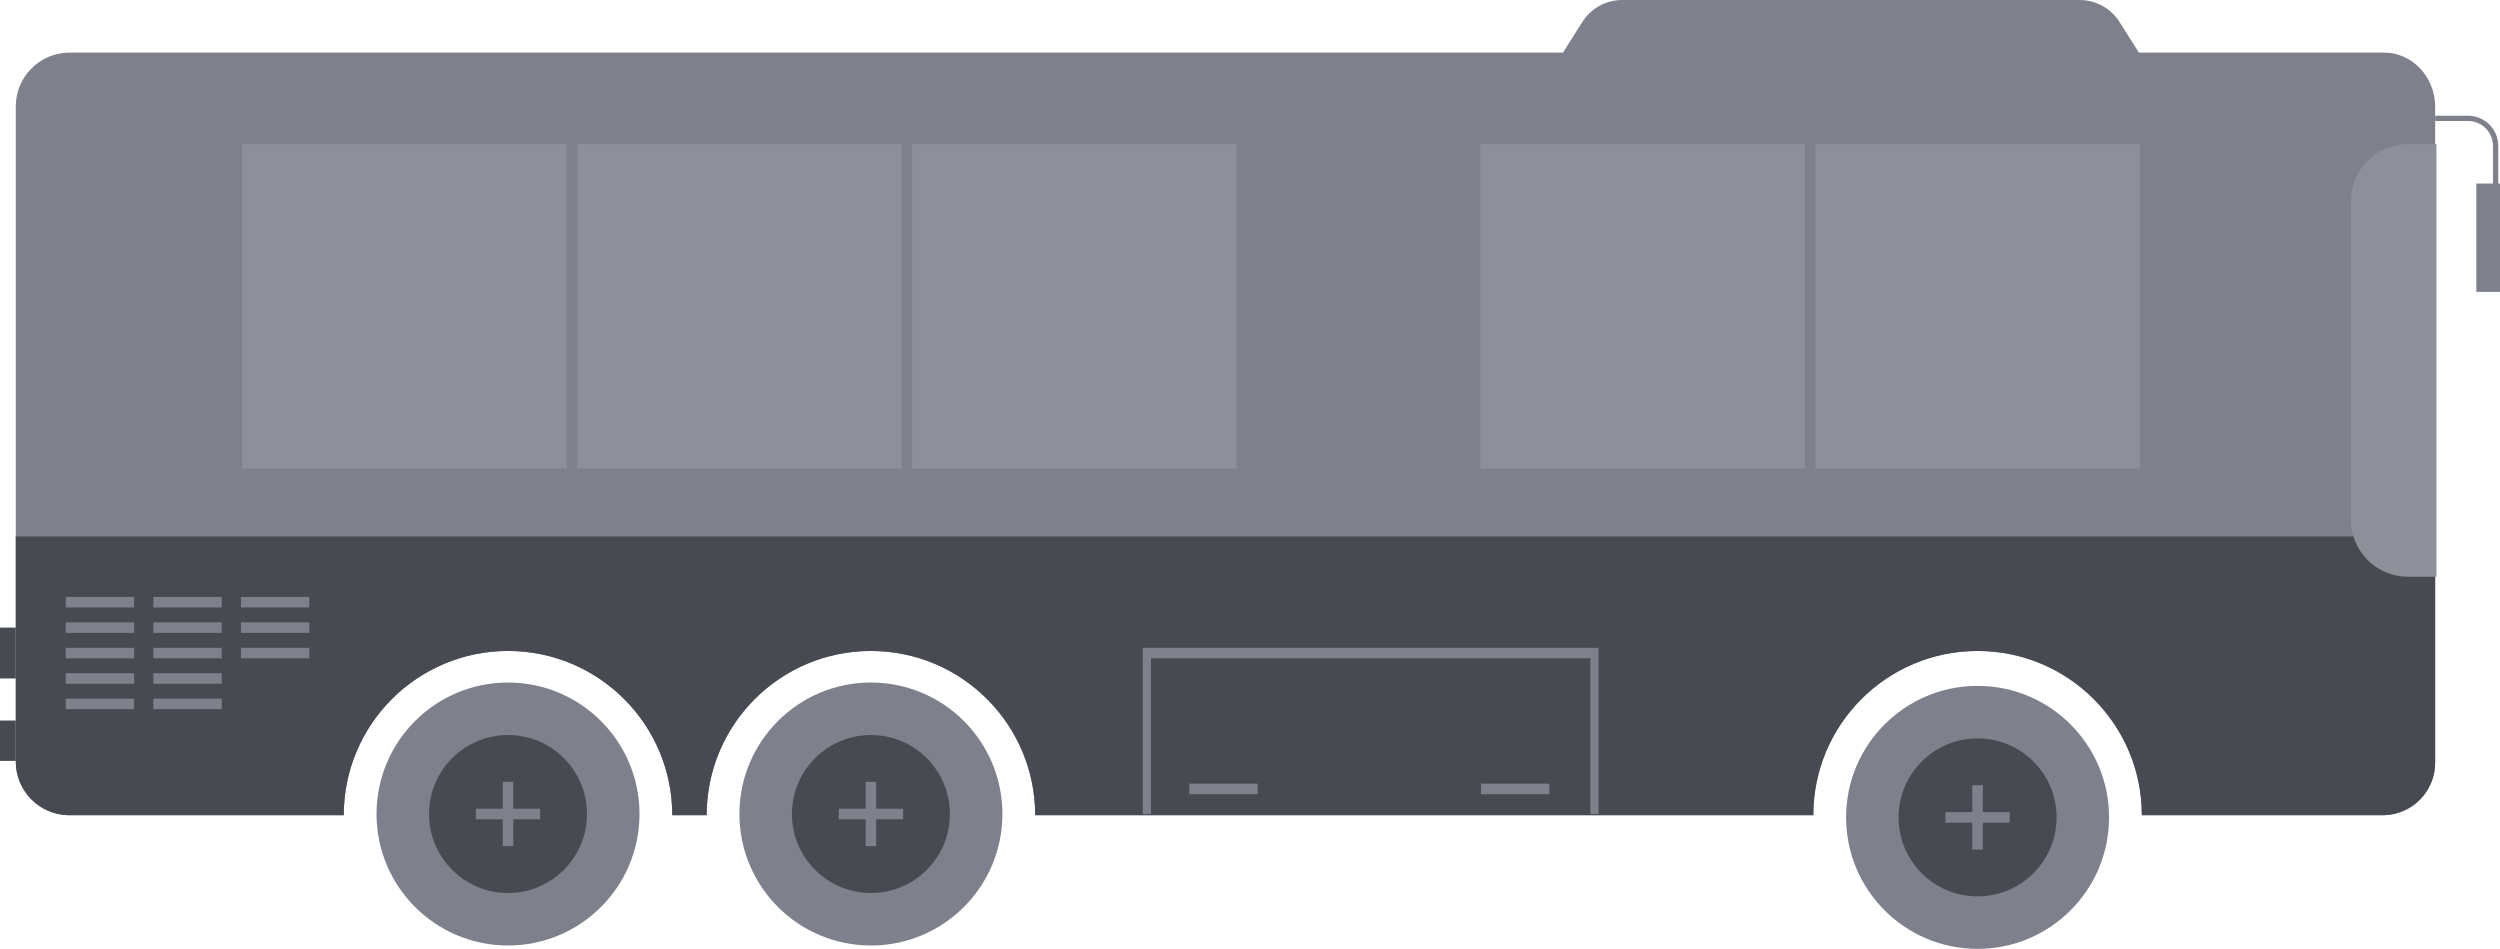
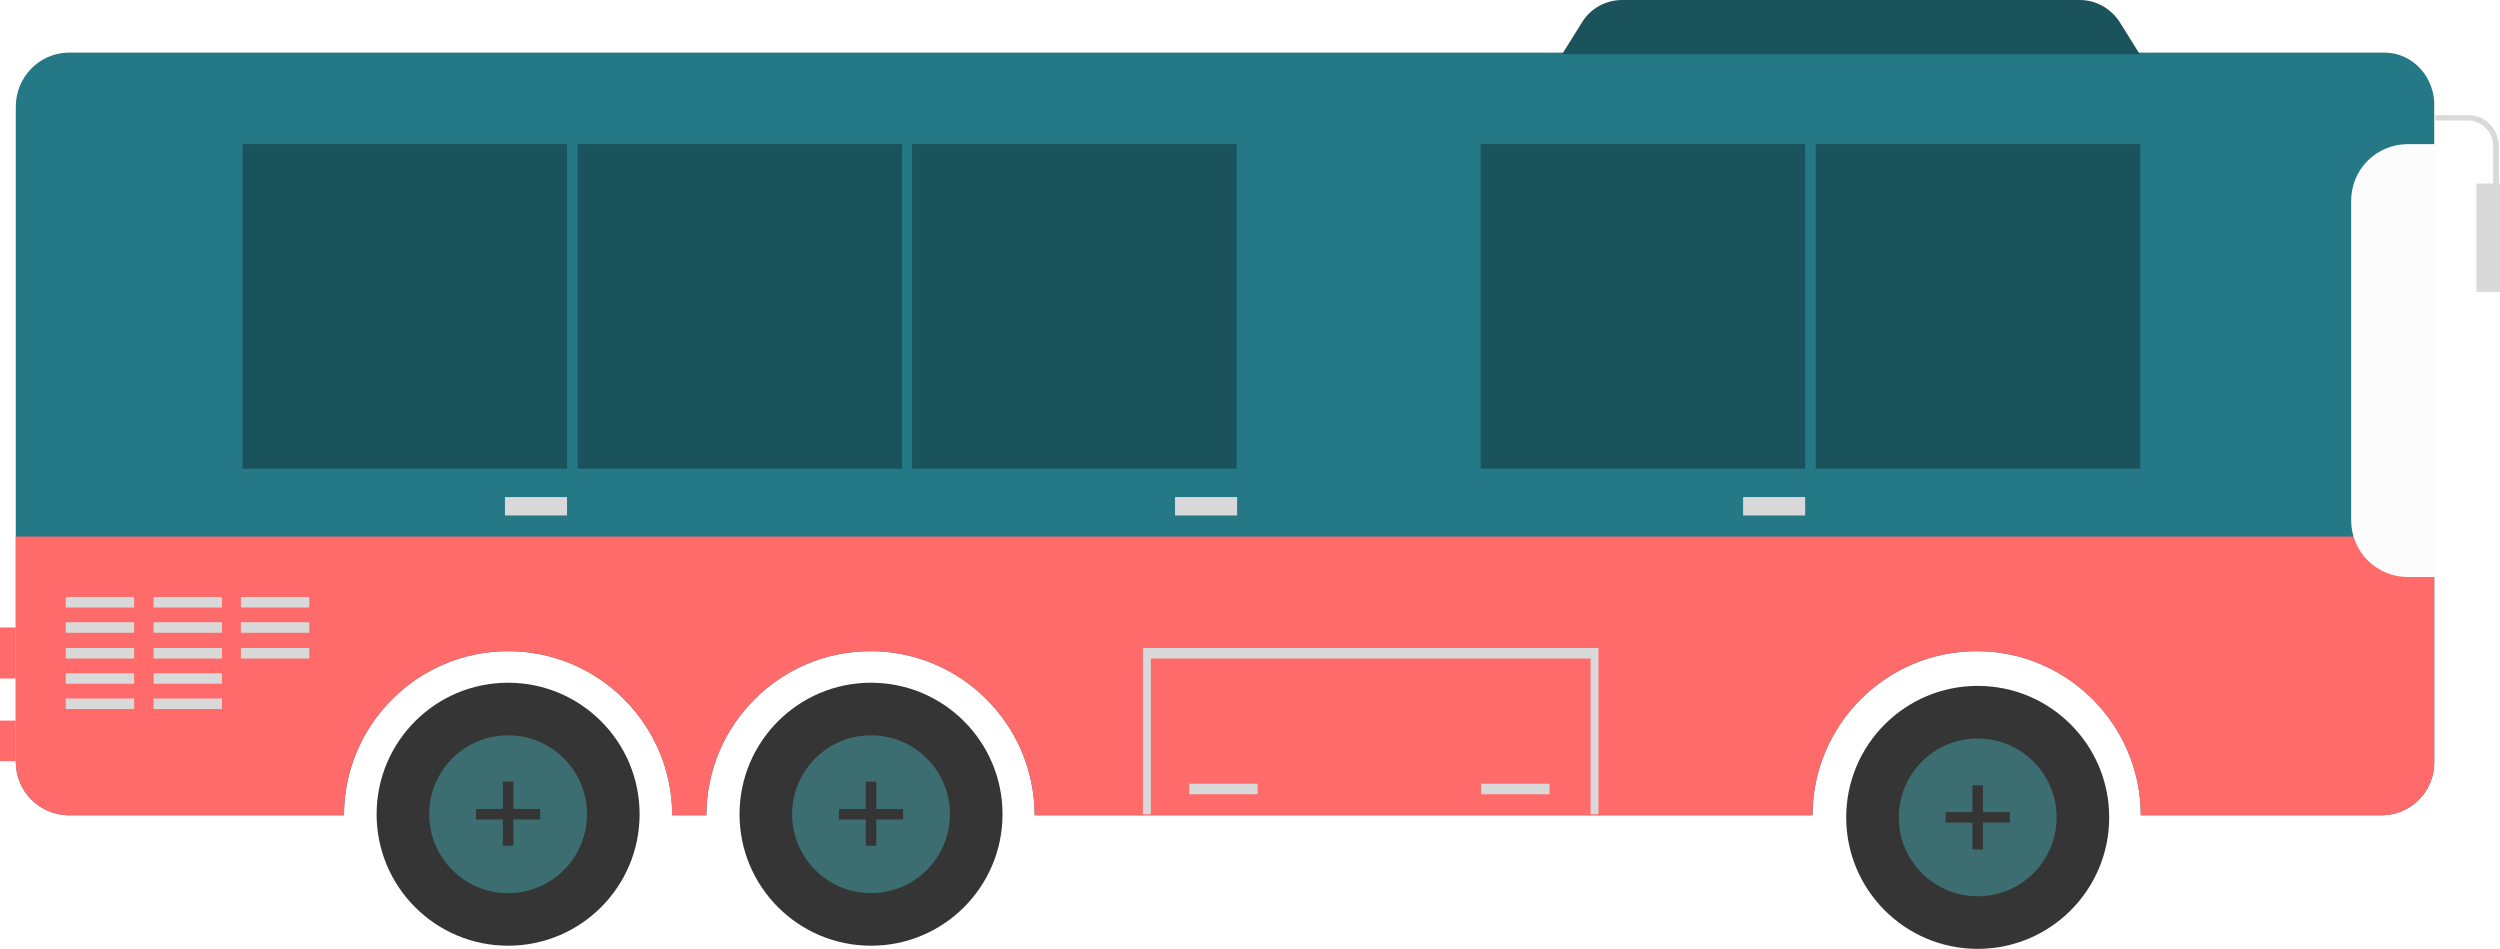
- <svg xmlns="http://www.w3.org/2000/svg" xmlns:xlink="http://www.w3.org/1999/xlink" id="Layer_1" data-name="Layer 1" viewBox="0 0 475.33 180.4">
+ <svg xmlns="http://www.w3.org/2000/svg" xmlns:xlink="http://www.w3.org/1999/xlink" version="1.1" id="Layer_1" x="0px" y="0px" viewBox="0 0 475.3 180.4" style="enable-background:new 0 0 475.3 180.4;" xml:space="preserve">
+   <style type="text/css">
+ 	.st0{fill:#257885;}
+ 	.st1{clip-path:url(#SVGID_2_);}
+ 	.st2{fill:#FF6B6B;}
+ 	.st3{fill:#D9D9D9;}
+ 	.st4{fill:#FCFCFC;}
+ 	.st5{fill:#1A535C;}
+ 	.st6{fill:#353535;}
+ 	.st7{fill:#3C6E71;}
+ </style>
  <defs>
-     <style>
-       .cls-1 {
-         fill: #7e818c;
-       }
- 
-       .cls-2 {
-         clip-path: url(#clip-path);
-       }
- 
-       .cls-3 {
-         fill: #484a51;
-       }
- 
-       .cls-4 {
-         fill: #8d8f99;
-       }
-     </style>
-     <animateTransform xlink:href="#wheel" attributeName="transform" attributeType="XML" type="rotate" from="0 165.625 154.75" to="360 165.625 154.75" dur="1.5s" begin="0s" repeatCount="indefinite" fill="freeze" />
-     <animateTransform xlink:href="#wheel-2" attributeName="transform" attributeType="XML" type="rotate" from="0 96.75 154.75" to="360 96.75 154.75" dur="1.5s" begin="0s" repeatCount="indefinite" fill="freeze" />
-     <animateTransform xlink:href="#wheel-3" attributeName="transform" attributeType="XML" type="rotate" from="0 376.062 155.562" to="360 376.062 155.562" dur="1.5s" begin="0s" repeatCount="indefinite" fill="freeze" />
-     <clipPath id="clip-path" transform="translate(-70 -55)">
-       <path class="cls-1" d="M523.25,65H83A10.24,10.24,0,0,0,73,75.27v124.5A10.2,10.2,0,0,0,83,210h52.36a31.23,31.23,0,1,1,62.46,0h6.54a31.23,31.23,0,1,1,62.46,0H414.77a31.23,31.23,0,1,1,62.46,0h46A10,10,0,0,0,533,199.77V75.27C533,69.75,528.77,65,523.25,65Z" />
-     </clipPath>
+     <animateTransform accumulate="none" additive="replace" attributeName="transform" attributeType="XML" begin="0s" calcMode="linear" dur="1.5s" fill="freeze" from="0 165.625 154.75" repeatCount="indefinite" restart="always" to="360 165.625 154.75" type="rotate" xlink:href="#wheel">
+ 		</animateTransform>
+     <animateTransform accumulate="none" additive="replace" attributeName="transform" attributeType="XML" begin="0s" calcMode="linear" dur="1.5s" fill="freeze" from="0 96.75 154.75" repeatCount="indefinite" restart="always" to="360 96.75 154.75" type="rotate" xlink:href="#wheel-2">
+ 		</animateTransform>
+     <animateTransform accumulate="none" additive="replace" attributeName="transform" attributeType="XML" begin="0s" calcMode="linear" dur="1.5s" fill="freeze" from="0 376.062 155.562" repeatCount="indefinite" restart="always" to="360 376.062 155.562" type="rotate" xlink:href="#wheel-3">
+ 		</animateTransform>
  </defs>
  <g>
    <g>
-       <path class="cls-1" d="M523.25,65H83A10.24,10.24,0,0,0,73,75.27v124.5A10.2,10.2,0,0,0,83,210h52.36a31.23,31.23,0,1,1,62.46,0h6.54a31.23,31.23,0,1,1,62.46,0H414.77a31.23,31.23,0,1,1,62.46,0h46A10,10,0,0,0,533,199.77V75.27C533,69.75,528.77,65,523.25,65Z" transform="translate(-70 -55)" />
-       <g class="cls-2">
-         <rect class="cls-3" x="3" y="102" width="460.25" height="59.5" />
+       <path class="st0" d="M453.3,10H13C7.4,10.1,3,14.7,3,20.3v124.5c0,5.6,4.4,10.1,10,10.2h52.4c0-17.2,14-31.2,31.2-31.2    s31.2,14,31.2,31.2h6.5c0-17.2,14-31.2,31.2-31.2s31.2,14,31.2,31.2h147.9c0-17.2,14-31.2,31.2-31.2c17.2,0,31.2,14,31.2,31.2    c0,0,0,0,0,0h46c5.5-0.1,9.9-4.7,9.8-10.2c0,0,0,0,0,0V20.3C463,14.8,458.8,10,453.3,10z" />
+       <g>
+         <defs>
+           <path id="SVGID_1_" d="M453.3,10H13C7.4,10.1,3,14.7,3,20.3v124.5c0,5.6,4.4,10.1,10,10.2h52.4c0-17.2,14-31.2,31.2-31.2      s31.2,14,31.2,31.2h6.5c0-17.2,14-31.2,31.2-31.2s31.2,14,31.2,31.2h147.9c0-17.2,14-31.2,31.2-31.2c17.2,0,31.2,14,31.2,31.2      c0,0,0,0,0,0h46c5.5-0.1,9.9-4.7,9.8-10.2c0,0,0,0,0,0V20.3C463,14.8,458.8,10,453.3,10z" />
+         </defs>
+         <clipPath id="SVGID_2_">
+           <use xlink:href="#SVGID_1_" style="overflow:visible;" />
+         </clipPath>
+         <g class="st1">
+           <rect x="3" y="102" class="st2" width="460.3" height="59.5" />
+         </g>
      </g>
    </g>
-     <path class="cls-4" d="M457.8,27.4h5.45a0,0,0,0,1,0,0v82.25a0,0,0,0,1,0,0H457.8A10.8,10.8,0,0,1,447,98.84V38.2A10.8,10.8,0,0,1,457.8,27.4Z" />
-     <rect class="cls-4" x="345.16" y="27.4" width="61.69" height="61.69" />
-     <rect class="cls-4" x="281.47" y="27.4" width="61.69" height="61.69" />
-     <rect class="cls-4" x="173.44" y="27.4" width="61.69" height="61.69" />
-     <rect class="cls-4" x="109.75" y="27.4" width="61.69" height="61.69" />
-     <rect class="cls-4" x="46.06" y="27.4" width="61.69" height="61.69" />
-     <rect class="cls-1" x="12.5" y="113.5" width="13" height="2" />
-     <rect class="cls-1" x="29.16" y="113.5" width="13" height="2" />
-     <rect class="cls-1" x="45.81" y="113.5" width="13" height="2" />
-     <rect class="cls-1" x="12.5" y="118.33" width="13" height="2" />
-     <rect class="cls-1" x="29.16" y="118.33" width="13" height="2" />
-     <rect class="cls-1" x="45.81" y="118.33" width="13" height="2" />
-     <rect class="cls-1" x="12.5" y="123.17" width="13" height="2" />
-     <rect class="cls-1" x="29.16" y="123.17" width="13" height="2" />
-     <rect class="cls-1" x="12.5" y="128" width="13" height="2" />
-     <rect class="cls-1" x="29.16" y="128" width="13" height="2" />
-     <rect class="cls-1" x="12.5" y="132.83" width="13" height="2" />
-     <rect class="cls-1" x="29.16" y="132.83" width="13" height="2" />
-     <rect class="cls-1" x="45.81" y="123.17" width="13" height="2" />
-     <path class="cls-1" d="M476.84,65.27H367l3.84-6.08A9,9,0,0,1,378.44,55h87A9,9,0,0,1,473,59.19Z" transform="translate(-70 -55)" />
-     <rect class="cls-1" x="96" y="94.5" width="11.75" height="3.5" />
-     <rect class="cls-1" x="223.37" y="94.5" width="11.75" height="3.5" />
-     <rect class="cls-1" x="331.41" y="94.5" width="11.75" height="3.5" />
+     <rect x="12.5" y="113.5" class="st3" width="13" height="2" />
+     <rect x="29.2" y="113.5" class="st3" width="13" height="2" />
+     <rect x="45.8" y="113.5" class="st3" width="13" height="2" />
+     <rect x="12.5" y="118.3" class="st3" width="13" height="2" />
+     <rect x="29.2" y="118.3" class="st3" width="13" height="2" />
+     <rect x="45.8" y="118.3" class="st3" width="13" height="2" />
+     <rect x="12.5" y="123.2" class="st3" width="13" height="2" />
+     <rect x="29.2" y="123.2" class="st3" width="13" height="2" />
+     <rect x="12.5" y="128" class="st3" width="13" height="2" />
+     <rect x="29.2" y="128" class="st3" width="13" height="2" />
+     <rect x="12.5" y="132.8" class="st3" width="13" height="2" />
+     <rect x="29.2" y="132.8" class="st3" width="13" height="2" />
+     <rect x="45.8" y="123.2" class="st3" width="13" height="2" />
    <g>
-       <polygon class="cls-1" points="303.94 154.77 302.38 154.77 302.38 125.17 218.84 125.17 218.84 154.77 217.28 154.77 217.28 123.17 303.94 123.17 303.94 154.77" />
-       <rect class="cls-1" x="226.13" y="149" width="13" height="2" />
-       <rect class="cls-1" x="281.59" y="149" width="13" height="2" />
+       <path class="st4" d="M457.8,27.4h5.5l0,0v82.3l0,0h-5.5c-6,0-10.8-4.8-10.8-10.8c0,0,0,0,0,0V38.2C447,32.2,451.8,27.4,457.8,27.4    z" />
+       <rect x="345.2" y="27.4" class="st5" width="61.7" height="61.7" />
+       <rect x="281.5" y="27.4" class="st5" width="61.7" height="61.7" />
+       <rect x="173.4" y="27.4" class="st5" width="61.7" height="61.7" />
+       <rect x="109.8" y="27.4" class="st5" width="61.7" height="61.7" />
+       <rect x="46.1" y="27.4" class="st5" width="61.7" height="61.7" />
+       <path class="st5" d="M406.8,10.3H297l3.8-6.1c1.6-2.6,4.5-4.2,7.6-4.2h87c3.1,0,5.9,1.6,7.6,4.2L406.8,10.3z" />
+     </g>
+     <rect x="96" y="94.5" class="st3" width="11.8" height="3.5" />
+     <rect x="223.4" y="94.5" class="st3" width="11.8" height="3.5" />
+     <rect x="331.4" y="94.5" class="st3" width="11.8" height="3.5" />
+     <g>
+       <polygon class="st3" points="303.9,154.8 302.4,154.8 302.4,125.2 218.8,125.2 218.8,154.8 217.3,154.8 217.3,123.2 303.9,123.2       " />
+       <rect x="226.1" y="149" class="st3" width="13" height="2" />
+       <rect x="281.6" y="149" class="st3" width="13" height="2" />
    </g>
    <g id="wheel">
-       <circle class="cls-1" cx="165.59" cy="154.77" r="25" />
-       <circle class="cls-3" cx="165.59" cy="154.77" r="15.02" />
+       <circle class="st6" cx="165.6" cy="154.8" r="25" />
+       <circle class="st7" cx="165.6" cy="154.8" r="15" />
      <g>
-         <rect class="cls-1" x="159.48" y="153.77" width="12.23" height="2" />
-         <rect class="cls-1" x="164.59" y="148.65" width="2" height="12.23" />
+         <rect x="159.5" y="153.8" class="st6" width="12.2" height="2" />
+         <rect x="164.6" y="148.6" class="st6" width="2" height="12.2" />
      </g>
    </g>
-     <g id="wheel-2" data-name="wheel">
-       <circle class="cls-1" cx="96.59" cy="154.77" r="25" />
-       <circle class="cls-3" cx="96.59" cy="154.77" r="15.02" />
+     <g id="wheel-2">
+       <circle class="st6" cx="96.6" cy="154.8" r="25" />
+       <circle class="st7" cx="96.6" cy="154.8" r="15" />
      <g>
-         <rect class="cls-1" x="90.47" y="153.77" width="12.23" height="2" />
-         <rect class="cls-1" x="95.59" y="148.65" width="2" height="12.23" />
+         <rect x="90.5" y="153.8" class="st6" width="12.2" height="2" />
+         <rect x="95.6" y="148.6" class="st6" width="2" height="12.2" />
      </g>
    </g>
-     <g id="wheel-3" data-name="wheel">
-       <circle class="cls-1" cx="376" cy="155.41" r="25" />
-       <circle class="cls-3" cx="376" cy="155.41" r="15.02" />
+     <g id="wheel-3">
+       <circle class="st6" cx="376" cy="155.4" r="25" />
+       <circle class="st7" cx="376" cy="155.4" r="15" />
      <g>
-         <rect class="cls-1" x="369.88" y="154.41" width="12.23" height="2" />
-         <rect class="cls-1" x="375" y="149.29" width="2" height="12.23" />
+         <rect x="369.9" y="154.4" class="st6" width="12.2" height="2" />
+         <rect x="375" y="149.3" class="st6" width="2" height="12.2" />
      </g>
    </g>
-     <rect class="cls-3" y="137" width="3" height="7.67" />
-     <rect class="cls-3" y="119.33" width="3" height="9.67" />
-     <rect class="cls-1" x="470.83" y="34.9" width="4.5" height="20.6" />
-     <path class="cls-1" d="M545,91h-1V82.75A4.76,4.76,0,0,0,539.25,78H533V77h6.25A5.76,5.76,0,0,1,545,82.75V91Z" transform="translate(-70 -55)" />
+     <rect y="137" class="st2" width="3" height="7.7" />
+     <rect y="119.3" class="st2" width="3" height="9.7" />
+     <rect x="470.8" y="34.9" class="st3" width="4.5" height="20.6" />
+     <path class="st3" d="M475,36h-1v-8.3c0-2.6-2.1-4.7-4.8-4.8H463v-1h6.3c3.2,0,5.7,2.6,5.8,5.8V36z" />
  </g>
</svg>
